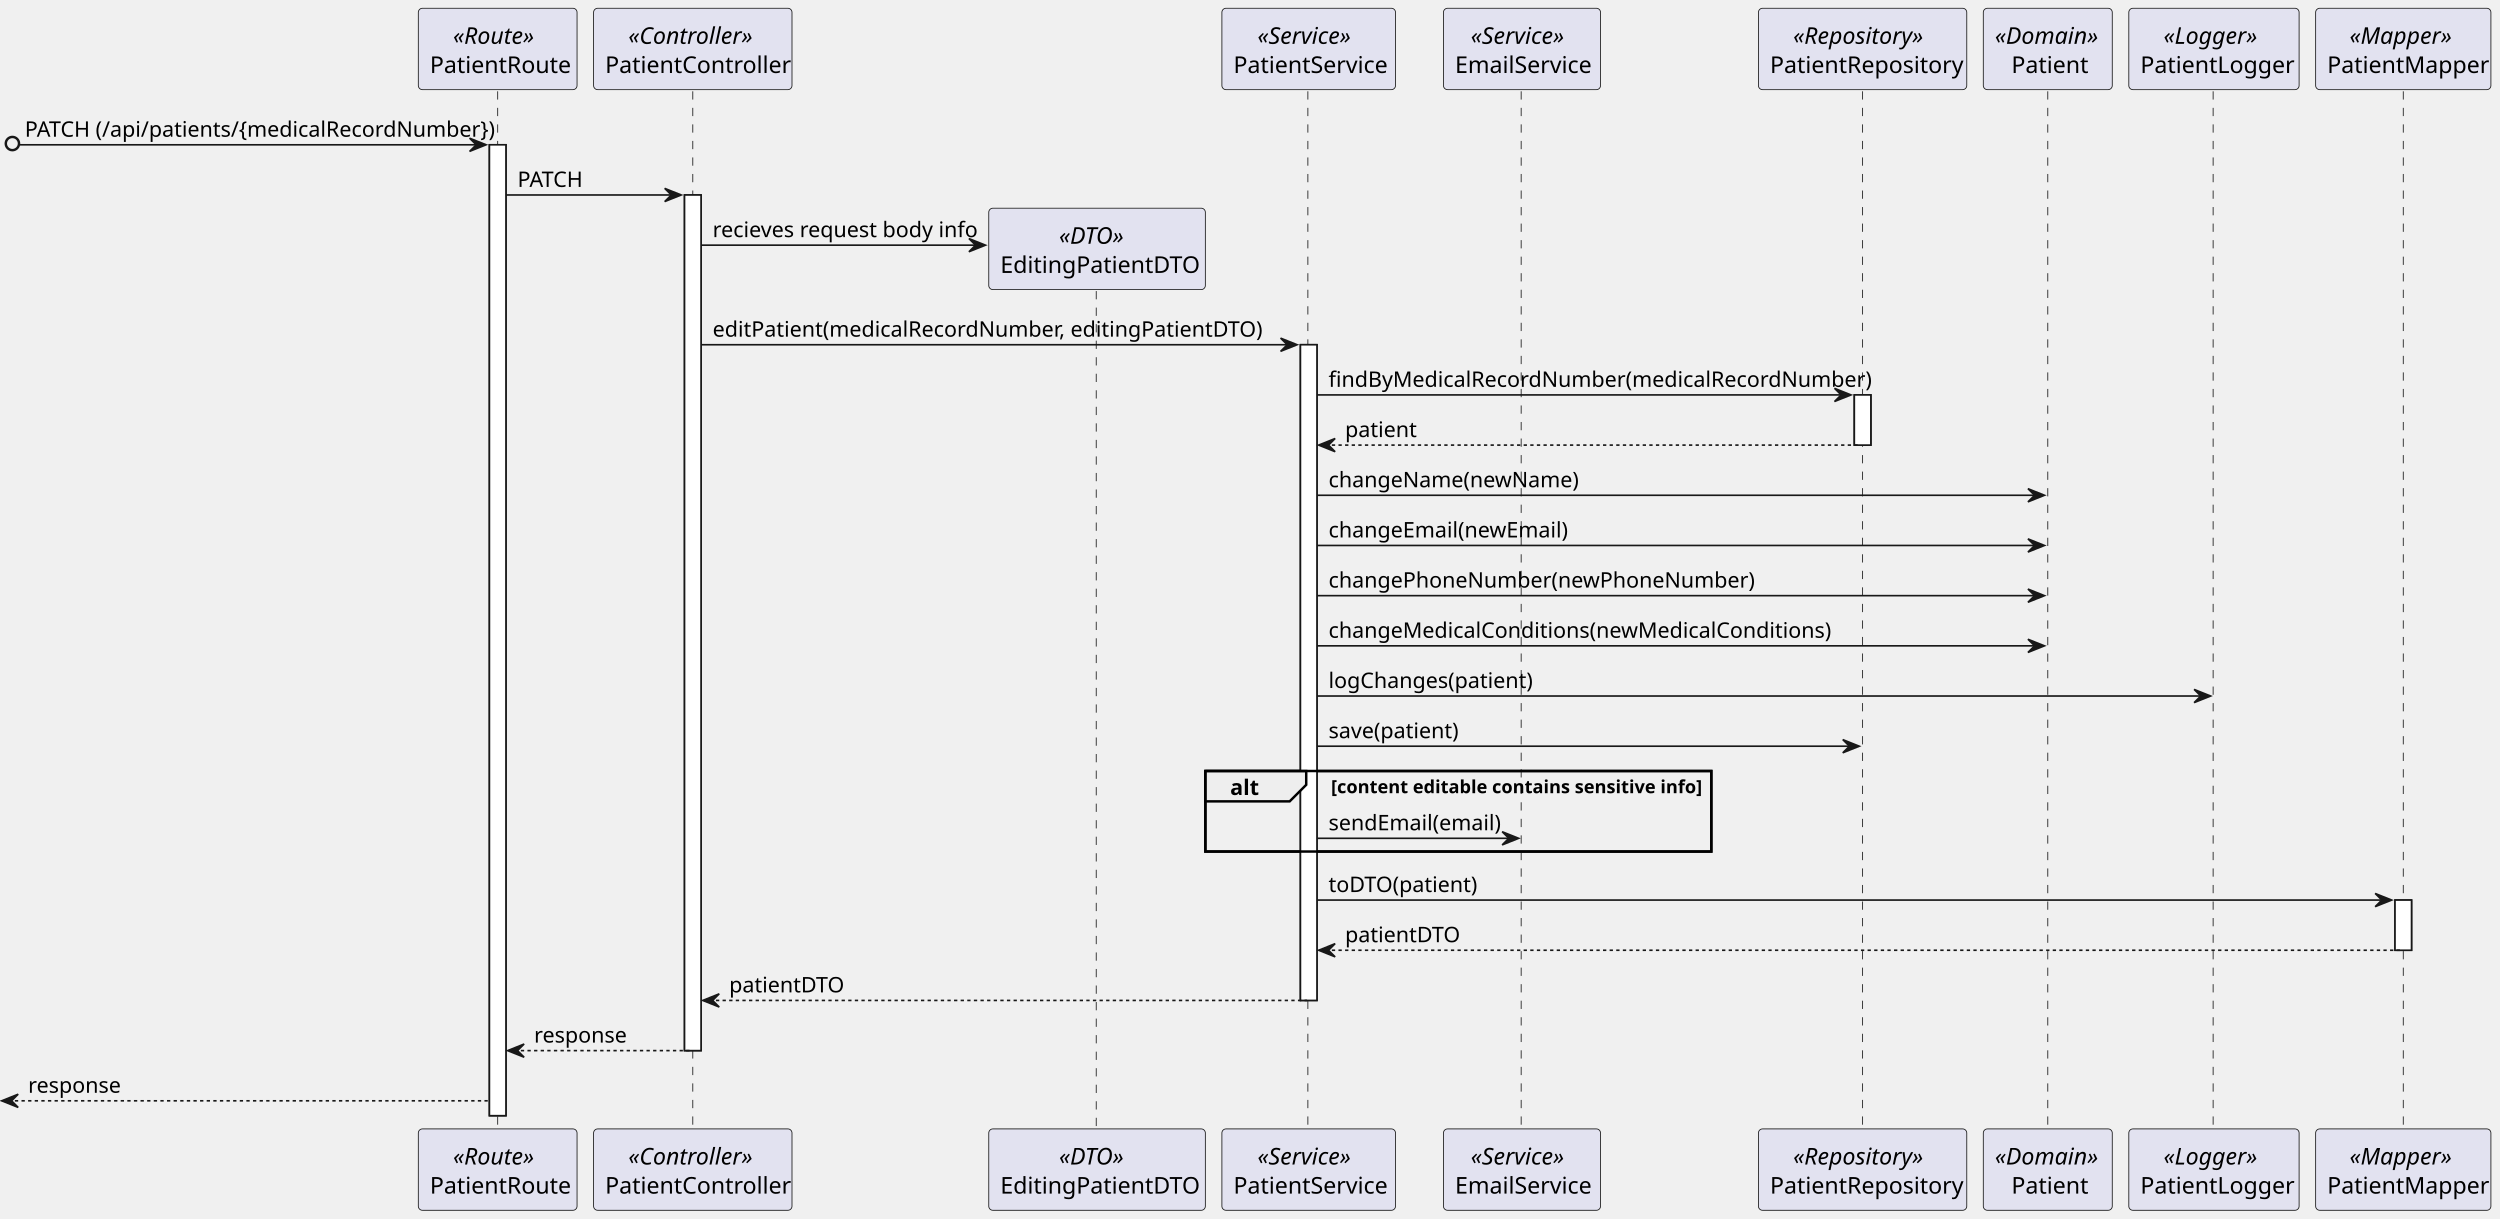
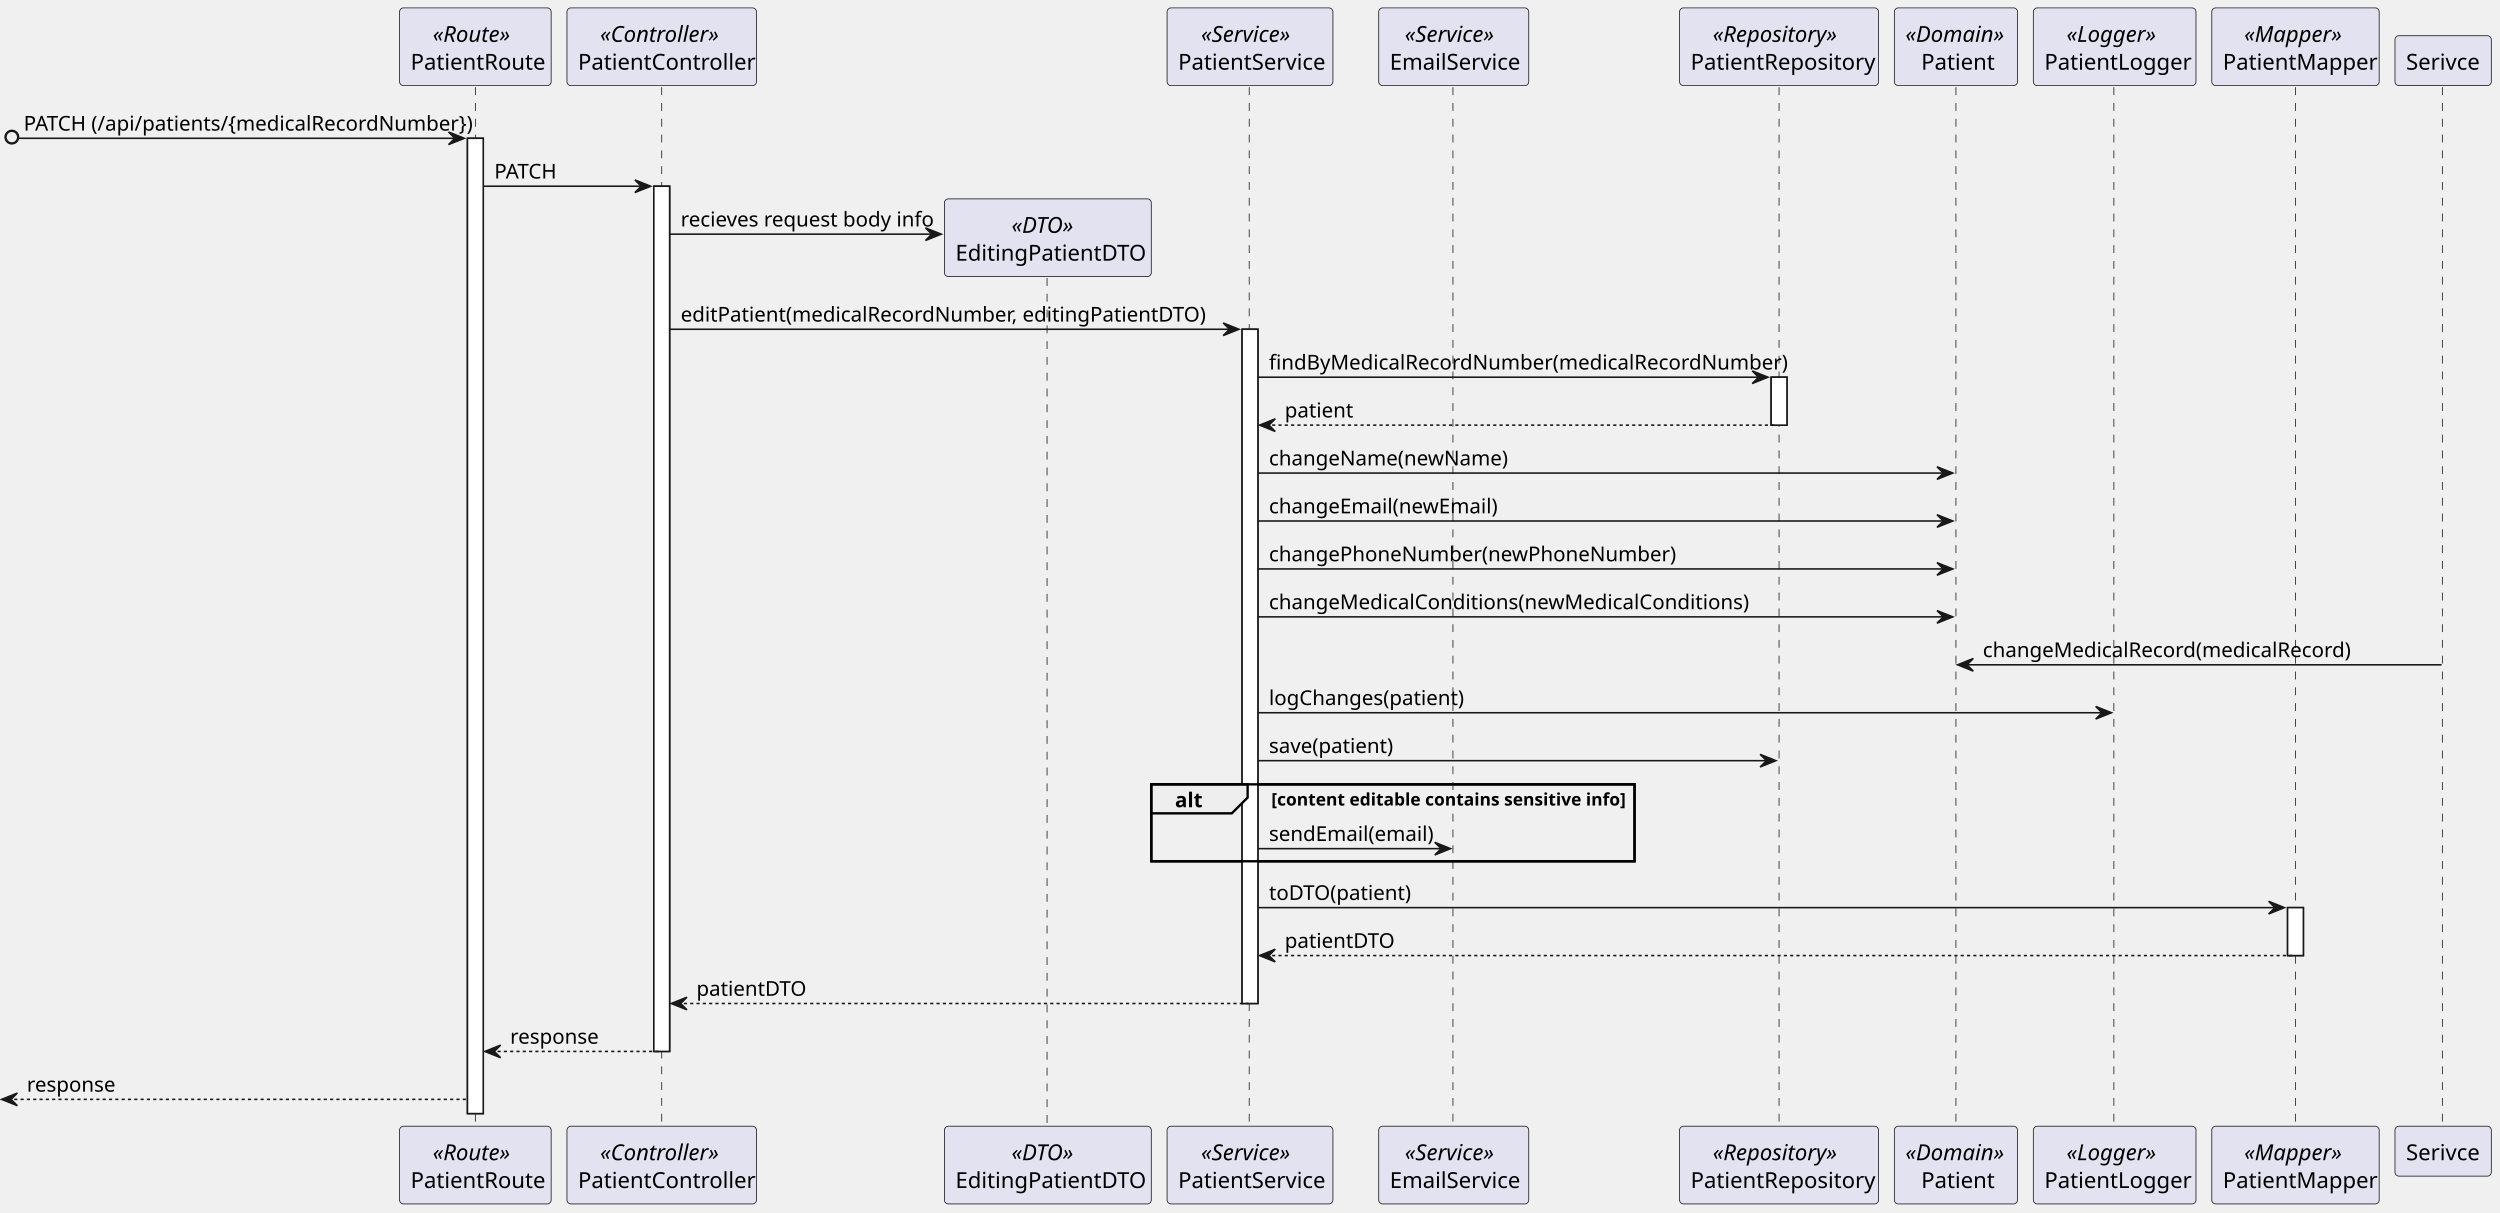
- <svg xmlns="http://www.w3.org/2000/svg" contentStyleType="text/css" height="737px" preserveAspectRatio="none" style="width:1512px;height:737px;background:#FFFFFF;" version="1.1" viewBox="0 0 1512 737" width="1512px" zoomAndPan="magnify">
+ <svg xmlns="http://www.w3.org/2000/svg" contentStyleType="text/css" height="768px" preserveAspectRatio="none" style="width:1583px;height:768px;background:#FFFFFF;" version="1.1" viewBox="0 0 1583 768" width="1583px" zoomAndPan="magnify">
  <defs />
  <g>
-     <rect fill="#FFFFFF" height="587.195" style="stroke:#181818;stroke-width:1.0;" width="10" x="296" y="87.57" />
-     <rect fill="#FFFFFF" height="517.492" style="stroke:#181818;stroke-width:1.0;" width="10" x="414" y="117.922" />
-     <rect fill="#FFFFFF" height="396.57" style="stroke:#181818;stroke-width:1.0;" width="10" x="786.5" y="208.492" />
+     <rect fill="#FFFFFF" height="617.547" style="stroke:#181818;stroke-width:1.0;" width="10" x="296" y="87.57" />
+     <rect fill="#FFFFFF" height="547.844" style="stroke:#181818;stroke-width:1.0;" width="10" x="414" y="117.922" />
+     <rect fill="#FFFFFF" height="426.922" style="stroke:#181818;stroke-width:1.0;" width="10" x="786.5" y="208.492" />
    <rect fill="#FFFFFF" height="30.352" style="stroke:#181818;stroke-width:1.0;" width="10" x="1121.5" y="238.844" />
-     <rect fill="#FFFFFF" height="30.352" style="stroke:#181818;stroke-width:1.0;" width="10" x="1448.5" y="544.359" />
-     <rect fill="none" height="48.703" style="stroke:#000000;stroke-width:1.5;" width="306" x="729" y="466.305" />
-     <line style="stroke:#181818;stroke-width:0.5;stroke-dasharray:5.0,5.0;" x1="301" x2="301" y1="55.219" y2="683.766" />
-     <line style="stroke:#181818;stroke-width:0.5;stroke-dasharray:5.0,5.0;" x1="419" x2="419" y1="55.219" y2="683.766" />
-     <line style="stroke:#181818;stroke-width:0.5;stroke-dasharray:5.0,5.0;" x1="663" x2="663" y1="166.031" y2="683.766" />
-     <line style="stroke:#181818;stroke-width:0.5;stroke-dasharray:5.0,5.0;" x1="791" x2="791" y1="55.219" y2="683.766" />
-     <line style="stroke:#181818;stroke-width:0.5;stroke-dasharray:5.0,5.0;" x1="920" x2="920" y1="55.219" y2="683.766" />
-     <line style="stroke:#181818;stroke-width:0.5;stroke-dasharray:5.0,5.0;" x1="1126.5" x2="1126.5" y1="55.219" y2="683.766" />
-     <line style="stroke:#181818;stroke-width:0.5;stroke-dasharray:5.0,5.0;" x1="1238.5" x2="1238.5" y1="55.219" y2="683.766" />
-     <line style="stroke:#181818;stroke-width:0.5;stroke-dasharray:5.0,5.0;" x1="1338.5" x2="1338.5" y1="55.219" y2="683.766" />
-     <line style="stroke:#181818;stroke-width:0.5;stroke-dasharray:5.0,5.0;" x1="1453.5" x2="1453.5" y1="55.219" y2="683.766" />
+     <rect fill="#FFFFFF" height="30.352" style="stroke:#181818;stroke-width:1.0;" width="10" x="1448.5" y="574.711" />
+     <rect fill="none" height="48.703" style="stroke:#000000;stroke-width:1.5;" width="306" x="729" y="496.656" />
+     <line style="stroke:#181818;stroke-width:0.5;stroke-dasharray:5.0,5.0;" x1="301" x2="301" y1="55.219" y2="714.117" />
+     <line style="stroke:#181818;stroke-width:0.5;stroke-dasharray:5.0,5.0;" x1="419" x2="419" y1="55.219" y2="714.117" />
+     <line style="stroke:#181818;stroke-width:0.5;stroke-dasharray:5.0,5.0;" x1="663" x2="663" y1="166.031" y2="714.117" />
+     <line style="stroke:#181818;stroke-width:0.5;stroke-dasharray:5.0,5.0;" x1="791" x2="791" y1="55.219" y2="714.117" />
+     <line style="stroke:#181818;stroke-width:0.5;stroke-dasharray:5.0,5.0;" x1="920" x2="920" y1="55.219" y2="714.117" />
+     <line style="stroke:#181818;stroke-width:0.5;stroke-dasharray:5.0,5.0;" x1="1126.5" x2="1126.5" y1="55.219" y2="714.117" />
+     <line style="stroke:#181818;stroke-width:0.5;stroke-dasharray:5.0,5.0;" x1="1238.5" x2="1238.5" y1="55.219" y2="714.117" />
+     <line style="stroke:#181818;stroke-width:0.5;stroke-dasharray:5.0,5.0;" x1="1338.5" x2="1338.5" y1="55.219" y2="714.117" />
+     <line style="stroke:#181818;stroke-width:0.5;stroke-dasharray:5.0,5.0;" x1="1453.5" x2="1453.5" y1="55.219" y2="714.117" />
+     <line style="stroke:#181818;stroke-width:0.5;stroke-dasharray:5.0,5.0;" x1="1546.5" x2="1546.5" y1="55.219" y2="714.117" />
    <rect fill="#E2E2F0" height="49.219" rx="2.5" ry="2.5" style="stroke:#181818;stroke-width:0.5;" width="96" x="253" y="5" />
    <text fill="#000000" font-family="sans-serif" font-size="14" font-style="italic" lengthAdjust="spacing" textLength="54" x="274" y="26.533">«Route»</text>
    <text fill="#000000" font-family="sans-serif" font-size="14" lengthAdjust="spacing" textLength="82" x="260" y="44.143">PatientRoute</text>
-     <rect fill="#E2E2F0" height="49.219" rx="2.5" ry="2.5" style="stroke:#181818;stroke-width:0.5;" width="96" x="253" y="682.766" />
-     <text fill="#000000" font-family="sans-serif" font-size="14" font-style="italic" lengthAdjust="spacing" textLength="54" x="274" y="704.299">«Route»</text>
-     <text fill="#000000" font-family="sans-serif" font-size="14" lengthAdjust="spacing" textLength="82" x="260" y="721.908">PatientRoute</text>
+     <rect fill="#E2E2F0" height="49.219" rx="2.5" ry="2.5" style="stroke:#181818;stroke-width:0.5;" width="96" x="253" y="713.117" />
+     <text fill="#000000" font-family="sans-serif" font-size="14" font-style="italic" lengthAdjust="spacing" textLength="54" x="274" y="734.65">«Route»</text>
+     <text fill="#000000" font-family="sans-serif" font-size="14" lengthAdjust="spacing" textLength="82" x="260" y="752.26">PatientRoute</text>
    <rect fill="#E2E2F0" height="49.219" rx="2.5" ry="2.5" style="stroke:#181818;stroke-width:0.5;" width="120" x="359" y="5" />
    <text fill="#000000" font-family="sans-serif" font-size="14" font-style="italic" lengthAdjust="spacing" textLength="78" x="380" y="26.533">«Controller»</text>
    <text fill="#000000" font-family="sans-serif" font-size="14" lengthAdjust="spacing" textLength="106" x="366" y="44.143">PatientController</text>
-     <rect fill="#E2E2F0" height="49.219" rx="2.5" ry="2.5" style="stroke:#181818;stroke-width:0.5;" width="120" x="359" y="682.766" />
-     <text fill="#000000" font-family="sans-serif" font-size="14" font-style="italic" lengthAdjust="spacing" textLength="78" x="380" y="704.299">«Controller»</text>
-     <text fill="#000000" font-family="sans-serif" font-size="14" lengthAdjust="spacing" textLength="106" x="366" y="721.908">PatientController</text>
-     <rect fill="#E2E2F0" height="49.219" rx="2.5" ry="2.5" style="stroke:#181818;stroke-width:0.5;" width="131" x="598" y="682.766" />
-     <text fill="#000000" font-family="sans-serif" font-size="14" font-style="italic" lengthAdjust="spacing" textLength="46" x="640.5" y="704.299">«DTO»</text>
-     <text fill="#000000" font-family="sans-serif" font-size="14" lengthAdjust="spacing" textLength="117" x="605" y="721.908">EditingPatientDTO</text>
+     <rect fill="#E2E2F0" height="49.219" rx="2.5" ry="2.5" style="stroke:#181818;stroke-width:0.5;" width="120" x="359" y="713.117" />
+     <text fill="#000000" font-family="sans-serif" font-size="14" font-style="italic" lengthAdjust="spacing" textLength="78" x="380" y="734.65">«Controller»</text>
+     <text fill="#000000" font-family="sans-serif" font-size="14" lengthAdjust="spacing" textLength="106" x="366" y="752.26">PatientController</text>
+     <rect fill="#E2E2F0" height="49.219" rx="2.5" ry="2.5" style="stroke:#181818;stroke-width:0.5;" width="131" x="598" y="713.117" />
+     <text fill="#000000" font-family="sans-serif" font-size="14" font-style="italic" lengthAdjust="spacing" textLength="46" x="640.5" y="734.65">«DTO»</text>
+     <text fill="#000000" font-family="sans-serif" font-size="14" lengthAdjust="spacing" textLength="117" x="605" y="752.26">EditingPatientDTO</text>
    <rect fill="#E2E2F0" height="49.219" rx="2.5" ry="2.5" style="stroke:#181818;stroke-width:0.5;" width="105" x="739" y="5" />
    <text fill="#000000" font-family="sans-serif" font-size="14" font-style="italic" lengthAdjust="spacing" textLength="62" x="760.5" y="26.533">«Service»</text>
    <text fill="#000000" font-family="sans-serif" font-size="14" lengthAdjust="spacing" textLength="91" x="746" y="44.143">PatientService</text>
-     <rect fill="#E2E2F0" height="49.219" rx="2.5" ry="2.5" style="stroke:#181818;stroke-width:0.5;" width="105" x="739" y="682.766" />
-     <text fill="#000000" font-family="sans-serif" font-size="14" font-style="italic" lengthAdjust="spacing" textLength="62" x="760.5" y="704.299">«Service»</text>
-     <text fill="#000000" font-family="sans-serif" font-size="14" lengthAdjust="spacing" textLength="91" x="746" y="721.908">PatientService</text>
+     <rect fill="#E2E2F0" height="49.219" rx="2.5" ry="2.5" style="stroke:#181818;stroke-width:0.5;" width="105" x="739" y="713.117" />
+     <text fill="#000000" font-family="sans-serif" font-size="14" font-style="italic" lengthAdjust="spacing" textLength="62" x="760.5" y="734.65">«Service»</text>
+     <text fill="#000000" font-family="sans-serif" font-size="14" lengthAdjust="spacing" textLength="91" x="746" y="752.26">PatientService</text>
    <rect fill="#E2E2F0" height="49.219" rx="2.5" ry="2.5" style="stroke:#181818;stroke-width:0.5;" width="95" x="873" y="5" />
    <text fill="#000000" font-family="sans-serif" font-size="14" font-style="italic" lengthAdjust="spacing" textLength="62" x="889.5" y="26.533">«Service»</text>
    <text fill="#000000" font-family="sans-serif" font-size="14" lengthAdjust="spacing" textLength="81" x="880" y="44.143">EmailService</text>
-     <rect fill="#E2E2F0" height="49.219" rx="2.5" ry="2.5" style="stroke:#181818;stroke-width:0.5;" width="95" x="873" y="682.766" />
-     <text fill="#000000" font-family="sans-serif" font-size="14" font-style="italic" lengthAdjust="spacing" textLength="62" x="889.5" y="704.299">«Service»</text>
-     <text fill="#000000" font-family="sans-serif" font-size="14" lengthAdjust="spacing" textLength="81" x="880" y="721.908">EmailService</text>
+     <rect fill="#E2E2F0" height="49.219" rx="2.5" ry="2.5" style="stroke:#181818;stroke-width:0.5;" width="95" x="873" y="713.117" />
+     <text fill="#000000" font-family="sans-serif" font-size="14" font-style="italic" lengthAdjust="spacing" textLength="62" x="889.5" y="734.65">«Service»</text>
+     <text fill="#000000" font-family="sans-serif" font-size="14" lengthAdjust="spacing" textLength="81" x="880" y="752.26">EmailService</text>
    <rect fill="#E2E2F0" height="49.219" rx="2.5" ry="2.5" style="stroke:#181818;stroke-width:0.5;" width="126" x="1063.5" y="5" />
    <text fill="#000000" font-family="sans-serif" font-size="14" font-style="italic" lengthAdjust="spacing" textLength="84" x="1084.5" y="26.533">«Repository»</text>
    <text fill="#000000" font-family="sans-serif" font-size="14" lengthAdjust="spacing" textLength="112" x="1070.5" y="44.143">PatientRepository</text>
-     <rect fill="#E2E2F0" height="49.219" rx="2.5" ry="2.5" style="stroke:#181818;stroke-width:0.5;" width="126" x="1063.5" y="682.766" />
-     <text fill="#000000" font-family="sans-serif" font-size="14" font-style="italic" lengthAdjust="spacing" textLength="84" x="1084.5" y="704.299">«Repository»</text>
-     <text fill="#000000" font-family="sans-serif" font-size="14" lengthAdjust="spacing" textLength="112" x="1070.5" y="721.908">PatientRepository</text>
+     <rect fill="#E2E2F0" height="49.219" rx="2.5" ry="2.5" style="stroke:#181818;stroke-width:0.5;" width="126" x="1063.5" y="713.117" />
+     <text fill="#000000" font-family="sans-serif" font-size="14" font-style="italic" lengthAdjust="spacing" textLength="84" x="1084.5" y="734.65">«Repository»</text>
+     <text fill="#000000" font-family="sans-serif" font-size="14" lengthAdjust="spacing" textLength="112" x="1070.5" y="752.26">PatientRepository</text>
    <rect fill="#E2E2F0" height="49.219" rx="2.5" ry="2.5" style="stroke:#181818;stroke-width:0.5;" width="78" x="1199.5" y="5" />
    <text fill="#000000" font-family="sans-serif" font-size="14" font-style="italic" lengthAdjust="spacing" textLength="64" x="1206.5" y="26.533">«Domain»</text>
    <text fill="#000000" font-family="sans-serif" font-size="14" lengthAdjust="spacing" textLength="44" x="1216.5" y="44.143">Patient</text>
-     <rect fill="#E2E2F0" height="49.219" rx="2.5" ry="2.5" style="stroke:#181818;stroke-width:0.5;" width="78" x="1199.5" y="682.766" />
-     <text fill="#000000" font-family="sans-serif" font-size="14" font-style="italic" lengthAdjust="spacing" textLength="64" x="1206.5" y="704.299">«Domain»</text>
-     <text fill="#000000" font-family="sans-serif" font-size="14" lengthAdjust="spacing" textLength="44" x="1216.5" y="721.908">Patient</text>
+     <rect fill="#E2E2F0" height="49.219" rx="2.5" ry="2.5" style="stroke:#181818;stroke-width:0.5;" width="78" x="1199.5" y="713.117" />
+     <text fill="#000000" font-family="sans-serif" font-size="14" font-style="italic" lengthAdjust="spacing" textLength="64" x="1206.5" y="734.65">«Domain»</text>
+     <text fill="#000000" font-family="sans-serif" font-size="14" lengthAdjust="spacing" textLength="44" x="1216.5" y="752.26">Patient</text>
    <rect fill="#E2E2F0" height="49.219" rx="2.5" ry="2.5" style="stroke:#181818;stroke-width:0.5;" width="103" x="1287.5" y="5" />
    <text fill="#000000" font-family="sans-serif" font-size="14" font-style="italic" lengthAdjust="spacing" textLength="61" x="1308.5" y="26.533">«Logger»</text>
    <text fill="#000000" font-family="sans-serif" font-size="14" lengthAdjust="spacing" textLength="89" x="1294.5" y="44.143">PatientLogger</text>
-     <rect fill="#E2E2F0" height="49.219" rx="2.5" ry="2.5" style="stroke:#181818;stroke-width:0.5;" width="103" x="1287.5" y="682.766" />
-     <text fill="#000000" font-family="sans-serif" font-size="14" font-style="italic" lengthAdjust="spacing" textLength="61" x="1308.5" y="704.299">«Logger»</text>
-     <text fill="#000000" font-family="sans-serif" font-size="14" lengthAdjust="spacing" textLength="89" x="1294.5" y="721.908">PatientLogger</text>
+     <rect fill="#E2E2F0" height="49.219" rx="2.5" ry="2.5" style="stroke:#181818;stroke-width:0.5;" width="103" x="1287.5" y="713.117" />
+     <text fill="#000000" font-family="sans-serif" font-size="14" font-style="italic" lengthAdjust="spacing" textLength="61" x="1308.5" y="734.65">«Logger»</text>
+     <text fill="#000000" font-family="sans-serif" font-size="14" lengthAdjust="spacing" textLength="89" x="1294.5" y="752.26">PatientLogger</text>
    <rect fill="#E2E2F0" height="49.219" rx="2.5" ry="2.5" style="stroke:#181818;stroke-width:0.5;" width="106" x="1400.5" y="5" />
    <text fill="#000000" font-family="sans-serif" font-size="14" font-style="italic" lengthAdjust="spacing" textLength="65" x="1421" y="26.533">«Mapper»</text>
    <text fill="#000000" font-family="sans-serif" font-size="14" lengthAdjust="spacing" textLength="92" x="1407.5" y="44.143">PatientMapper</text>
-     <rect fill="#E2E2F0" height="49.219" rx="2.5" ry="2.5" style="stroke:#181818;stroke-width:0.5;" width="106" x="1400.5" y="682.766" />
-     <text fill="#000000" font-family="sans-serif" font-size="14" font-style="italic" lengthAdjust="spacing" textLength="65" x="1421" y="704.299">«Mapper»</text>
-     <text fill="#000000" font-family="sans-serif" font-size="14" lengthAdjust="spacing" textLength="92" x="1407.5" y="721.908">PatientMapper</text>
-     <rect fill="#FFFFFF" height="587.195" style="stroke:#181818;stroke-width:1.0;" width="10" x="296" y="87.57" />
-     <rect fill="#FFFFFF" height="517.492" style="stroke:#181818;stroke-width:1.0;" width="10" x="414" y="117.922" />
-     <rect fill="#FFFFFF" height="396.57" style="stroke:#181818;stroke-width:1.0;" width="10" x="786.5" y="208.492" />
+     <rect fill="#E2E2F0" height="49.219" rx="2.5" ry="2.5" style="stroke:#181818;stroke-width:0.5;" width="106" x="1400.5" y="713.117" />
+     <text fill="#000000" font-family="sans-serif" font-size="14" font-style="italic" lengthAdjust="spacing" textLength="65" x="1421" y="734.65">«Mapper»</text>
+     <text fill="#000000" font-family="sans-serif" font-size="14" lengthAdjust="spacing" textLength="92" x="1407.5" y="752.26">PatientMapper</text>
+     <rect fill="#E2E2F0" height="31.609" rx="2.5" ry="2.5" style="stroke:#181818;stroke-width:0.5;" width="61" x="1516.5" y="22.609" />
+     <text fill="#000000" font-family="sans-serif" font-size="14" lengthAdjust="spacing" textLength="47" x="1523.5" y="44.143">Serivce</text>
+     <rect fill="#E2E2F0" height="31.609" rx="2.5" ry="2.5" style="stroke:#181818;stroke-width:0.5;" width="61" x="1516.5" y="713.117" />
+     <text fill="#000000" font-family="sans-serif" font-size="14" lengthAdjust="spacing" textLength="47" x="1523.5" y="734.65">Serivce</text>
+     <rect fill="#FFFFFF" height="617.547" style="stroke:#181818;stroke-width:1.0;" width="10" x="296" y="87.57" />
+     <rect fill="#FFFFFF" height="547.844" style="stroke:#181818;stroke-width:1.0;" width="10" x="414" y="117.922" />
+     <rect fill="#FFFFFF" height="426.922" style="stroke:#181818;stroke-width:1.0;" width="10" x="786.5" y="208.492" />
    <rect fill="#FFFFFF" height="30.352" style="stroke:#181818;stroke-width:1.0;" width="10" x="1121.5" y="238.844" />
-     <rect fill="#FFFFFF" height="30.352" style="stroke:#181818;stroke-width:1.0;" width="10" x="1448.5" y="544.359" />
+     <rect fill="#FFFFFF" height="30.352" style="stroke:#181818;stroke-width:1.0;" width="10" x="1448.5" y="574.711" />
    <ellipse cx="7.5" cy="86.82" fill="none" rx="4" ry="4" style="stroke:#181818;stroke-width:1.5;" />
    <polygon fill="#181818" points="284,83.57,294,87.57,284,91.57,288,87.57" style="stroke:#181818;stroke-width:1.0;" />
    <line style="stroke:#181818;stroke-width:1.0;" x1="12" x2="290" y1="87.57" y2="87.57" />
    <text fill="#000000" font-family="sans-serif" font-size="13" lengthAdjust="spacing" textLength="269" x="15" y="82.714">PATCH (/api/patients/{medicalRecordNumber})</text>
    <polygon fill="#181818" points="402,113.922,412,117.922,402,121.922,406,117.922" style="stroke:#181818;stroke-width:1.0;" />
    <line style="stroke:#181818;stroke-width:1.0;" x1="306" x2="408" y1="117.922" y2="117.922" />
    <text fill="#000000" font-family="sans-serif" font-size="13" lengthAdjust="spacing" textLength="43" x="313" y="113.065">PATCH</text>
    <polygon fill="#181818" points="586,144.273,596,148.273,586,152.273,590,148.273" style="stroke:#181818;stroke-width:1.0;" />
    <line style="stroke:#181818;stroke-width:1.0;" x1="424" x2="592" y1="148.273" y2="148.273" />
    <text fill="#000000" font-family="sans-serif" font-size="13" lengthAdjust="spacing" textLength="150" x="431" y="143.417">recieves request body info</text>
    <rect fill="#E2E2F0" height="49.219" rx="2.5" ry="2.5" style="stroke:#181818;stroke-width:0.5;" width="131" x="598" y="125.922" />
    <text fill="#000000" font-family="sans-serif" font-size="14" font-style="italic" lengthAdjust="spacing" textLength="46" x="640.5" y="147.455">«DTO»</text>
    <text fill="#000000" font-family="sans-serif" font-size="14" lengthAdjust="spacing" textLength="117" x="605" y="165.065">EditingPatientDTO</text>
    <polygon fill="#181818" points="774.5,204.492,784.5,208.492,774.5,212.492,778.5,208.492" style="stroke:#181818;stroke-width:1.0;" />
    <line style="stroke:#181818;stroke-width:1.0;" x1="424" x2="780.5" y1="208.492" y2="208.492" />
    <text fill="#000000" font-family="sans-serif" font-size="13" lengthAdjust="spacing" textLength="314" x="431" y="203.636">editPatient(medicalRecordNumber, editingPatientDTO)</text>
    <polygon fill="#181818" points="1109.5,234.844,1119.5,238.844,1109.5,242.844,1113.5,238.844" style="stroke:#181818;stroke-width:1.0;" />
    <line style="stroke:#181818;stroke-width:1.0;" x1="796.5" x2="1115.5" y1="238.844" y2="238.844" />
    <text fill="#000000" font-family="sans-serif" font-size="13" lengthAdjust="spacing" textLength="306" x="803.5" y="233.987">findByMedicalRecordNumber(medicalRecordNumber)</text>
    <polygon fill="#181818" points="807.5,265.195,797.5,269.195,807.5,273.195,803.5,269.195" style="stroke:#181818;stroke-width:1.0;" />
    <line style="stroke:#181818;stroke-width:1.0;stroke-dasharray:2.0,2.0;" x1="801.5" x2="1125.5" y1="269.195" y2="269.195" />
    <text fill="#000000" font-family="sans-serif" font-size="13" lengthAdjust="spacing" textLength="39" x="813.5" y="264.339">patient</text>
    <polygon fill="#181818" points="1226.5,295.547,1236.5,299.547,1226.5,303.547,1230.5,299.547" style="stroke:#181818;stroke-width:1.0;" />
    <line style="stroke:#181818;stroke-width:1.0;" x1="796.5" x2="1232.5" y1="299.547" y2="299.547" />
    <text fill="#000000" font-family="sans-serif" font-size="13" lengthAdjust="spacing" textLength="141" x="803.5" y="294.69">changeName(newName)</text>
    <polygon fill="#181818" points="1226.5,325.898,1236.5,329.898,1226.5,333.898,1230.5,329.898" style="stroke:#181818;stroke-width:1.0;" />
    <line style="stroke:#181818;stroke-width:1.0;" x1="796.5" x2="1232.5" y1="329.898" y2="329.898" />
    <text fill="#000000" font-family="sans-serif" font-size="13" lengthAdjust="spacing" textLength="139" x="803.5" y="325.042">changeEmail(newEmail)</text>
    <polygon fill="#181818" points="1226.5,356.25,1236.5,360.25,1226.5,364.25,1230.5,360.25" style="stroke:#181818;stroke-width:1.0;" />
    <line style="stroke:#181818;stroke-width:1.0;" x1="796.5" x2="1232.5" y1="360.25" y2="360.25" />
    <text fill="#000000" font-family="sans-serif" font-size="13" lengthAdjust="spacing" textLength="237" x="803.5" y="355.394">changePhoneNumber(newPhoneNumber)</text>
    <polygon fill="#181818" points="1226.5,386.602,1236.5,390.602,1226.5,394.602,1230.5,390.602" style="stroke:#181818;stroke-width:1.0;" />
    <line style="stroke:#181818;stroke-width:1.0;" x1="796.5" x2="1232.5" y1="390.602" y2="390.602" />
    <text fill="#000000" font-family="sans-serif" font-size="13" lengthAdjust="spacing" textLength="285" x="803.5" y="385.745">changeMedicalConditions(newMedicalConditions)</text>
-     <polygon fill="#181818" points="1327,416.953,1337,420.953,1327,424.953,1331,420.953" style="stroke:#181818;stroke-width:1.0;" />
-     <line style="stroke:#181818;stroke-width:1.0;" x1="796.5" x2="1333" y1="420.953" y2="420.953" />
-     <text fill="#000000" font-family="sans-serif" font-size="13" lengthAdjust="spacing" textLength="115" x="803.5" y="416.097">logChanges(patient)</text>
-     <polygon fill="#181818" points="1114.5,447.305,1124.5,451.305,1114.5,455.305,1118.5,451.305" style="stroke:#181818;stroke-width:1.0;" />
-     <line style="stroke:#181818;stroke-width:1.0;" x1="796.5" x2="1120.5" y1="451.305" y2="451.305" />
-     <text fill="#000000" font-family="sans-serif" font-size="13" lengthAdjust="spacing" textLength="73" x="803.5" y="446.448">save(patient)</text>
-     <path d="M729,466.305 L790,466.305 L790,474.656 L780,484.656 L729,484.656 L729,466.305 " fill="#EEEEEE" style="stroke:#000000;stroke-width:1.5;" />
-     <rect fill="none" height="48.703" style="stroke:#000000;stroke-width:1.5;" width="306" x="729" y="466.305" />
-     <text fill="#000000" font-family="sans-serif" font-size="13" font-weight="bold" lengthAdjust="spacing" textLength="16" x="744" y="480.8">alt</text>
-     <text fill="#000000" font-family="sans-serif" font-size="11" font-weight="bold" lengthAdjust="spacing" textLength="225" x="805" y="479.724">[content editable contains sensitive info]</text>
-     <polygon fill="#181818" points="908.5,503.008,918.5,507.008,908.5,511.008,912.5,507.008" style="stroke:#181818;stroke-width:1.0;" />
-     <line style="stroke:#181818;stroke-width:1.0;" x1="796.5" x2="914.5" y1="507.008" y2="507.008" />
-     <text fill="#000000" font-family="sans-serif" font-size="13" lengthAdjust="spacing" textLength="100" x="803.5" y="502.151">sendEmail(email)</text>
-     <polygon fill="#181818" points="1436.5,540.359,1446.5,544.359,1436.5,548.359,1440.5,544.359" style="stroke:#181818;stroke-width:1.0;" />
-     <line style="stroke:#181818;stroke-width:1.0;" x1="796.5" x2="1442.5" y1="544.359" y2="544.359" />
-     <text fill="#000000" font-family="sans-serif" font-size="13" lengthAdjust="spacing" textLength="84" x="803.5" y="539.503">toDTO(patient)</text>
-     <polygon fill="#181818" points="807.5,570.711,797.5,574.711,807.5,578.711,803.5,574.711" style="stroke:#181818;stroke-width:1.0;" />
-     <line style="stroke:#181818;stroke-width:1.0;stroke-dasharray:2.0,2.0;" x1="801.5" x2="1452.5" y1="574.711" y2="574.711" />
-     <text fill="#000000" font-family="sans-serif" font-size="13" lengthAdjust="spacing" textLength="65" x="813.5" y="569.855">patientDTO</text>
-     <polygon fill="#181818" points="435,601.062,425,605.062,435,609.062,431,605.062" style="stroke:#181818;stroke-width:1.0;" />
-     <line style="stroke:#181818;stroke-width:1.0;stroke-dasharray:2.0,2.0;" x1="429" x2="790.5" y1="605.062" y2="605.062" />
-     <text fill="#000000" font-family="sans-serif" font-size="13" lengthAdjust="spacing" textLength="65" x="441" y="600.206">patientDTO</text>
-     <polygon fill="#181818" points="317,631.414,307,635.414,317,639.414,313,635.414" style="stroke:#181818;stroke-width:1.0;" />
-     <line style="stroke:#181818;stroke-width:1.0;stroke-dasharray:2.0,2.0;" x1="311" x2="418" y1="635.414" y2="635.414" />
-     <text fill="#000000" font-family="sans-serif" font-size="13" lengthAdjust="spacing" textLength="53" x="323" y="630.558">response</text>
-     <polygon fill="#181818" points="11,661.766,1,665.766,11,669.766,7,665.766" style="stroke:#181818;stroke-width:1.0;" />
-     <line style="stroke:#181818;stroke-width:1.0;stroke-dasharray:2.0,2.0;" x1="5" x2="295" y1="665.766" y2="665.766" />
-     <text fill="#000000" font-family="sans-serif" font-size="13" lengthAdjust="spacing" textLength="53" x="17" y="660.909">response</text>
+     <polygon fill="#181818" points="1249.5,416.953,1239.5,420.953,1249.5,424.953,1245.5,420.953" style="stroke:#181818;stroke-width:1.0;" />
+     <line style="stroke:#181818;stroke-width:1.0;" x1="1243.5" x2="1546" y1="420.953" y2="420.953" />
+     <text fill="#000000" font-family="sans-serif" font-size="13" lengthAdjust="spacing" textLength="222" x="1255.5" y="416.097">changeMedicalRecord(medicalRecord)</text>
+     <polygon fill="#181818" points="1327,447.305,1337,451.305,1327,455.305,1331,451.305" style="stroke:#181818;stroke-width:1.0;" />
+     <line style="stroke:#181818;stroke-width:1.0;" x1="796.5" x2="1333" y1="451.305" y2="451.305" />
+     <text fill="#000000" font-family="sans-serif" font-size="13" lengthAdjust="spacing" textLength="115" x="803.5" y="446.448">logChanges(patient)</text>
+     <polygon fill="#181818" points="1114.5,477.656,1124.5,481.656,1114.5,485.656,1118.5,481.656" style="stroke:#181818;stroke-width:1.0;" />
+     <line style="stroke:#181818;stroke-width:1.0;" x1="796.5" x2="1120.5" y1="481.656" y2="481.656" />
+     <text fill="#000000" font-family="sans-serif" font-size="13" lengthAdjust="spacing" textLength="73" x="803.5" y="476.8">save(patient)</text>
+     <path d="M729,496.656 L790,496.656 L790,505.008 L780,515.008 L729,515.008 L729,496.656 " fill="#EEEEEE" style="stroke:#000000;stroke-width:1.5;" />
+     <rect fill="none" height="48.703" style="stroke:#000000;stroke-width:1.5;" width="306" x="729" y="496.656" />
+     <text fill="#000000" font-family="sans-serif" font-size="13" font-weight="bold" lengthAdjust="spacing" textLength="16" x="744" y="511.151">alt</text>
+     <text fill="#000000" font-family="sans-serif" font-size="11" font-weight="bold" lengthAdjust="spacing" textLength="225" x="805" y="510.075">[content editable contains sensitive info]</text>
+     <polygon fill="#181818" points="908.5,533.359,918.5,537.359,908.5,541.359,912.5,537.359" style="stroke:#181818;stroke-width:1.0;" />
+     <line style="stroke:#181818;stroke-width:1.0;" x1="796.5" x2="914.5" y1="537.359" y2="537.359" />
+     <text fill="#000000" font-family="sans-serif" font-size="13" lengthAdjust="spacing" textLength="100" x="803.5" y="532.503">sendEmail(email)</text>
+     <polygon fill="#181818" points="1436.5,570.711,1446.5,574.711,1436.5,578.711,1440.5,574.711" style="stroke:#181818;stroke-width:1.0;" />
+     <line style="stroke:#181818;stroke-width:1.0;" x1="796.5" x2="1442.5" y1="574.711" y2="574.711" />
+     <text fill="#000000" font-family="sans-serif" font-size="13" lengthAdjust="spacing" textLength="84" x="803.5" y="569.855">toDTO(patient)</text>
+     <polygon fill="#181818" points="807.5,601.062,797.5,605.062,807.5,609.062,803.5,605.062" style="stroke:#181818;stroke-width:1.0;" />
+     <line style="stroke:#181818;stroke-width:1.0;stroke-dasharray:2.0,2.0;" x1="801.5" x2="1452.5" y1="605.062" y2="605.062" />
+     <text fill="#000000" font-family="sans-serif" font-size="13" lengthAdjust="spacing" textLength="65" x="813.5" y="600.206">patientDTO</text>
+     <polygon fill="#181818" points="435,631.414,425,635.414,435,639.414,431,635.414" style="stroke:#181818;stroke-width:1.0;" />
+     <line style="stroke:#181818;stroke-width:1.0;stroke-dasharray:2.0,2.0;" x1="429" x2="790.5" y1="635.414" y2="635.414" />
+     <text fill="#000000" font-family="sans-serif" font-size="13" lengthAdjust="spacing" textLength="65" x="441" y="630.558">patientDTO</text>
+     <polygon fill="#181818" points="317,661.766,307,665.766,317,669.766,313,665.766" style="stroke:#181818;stroke-width:1.0;" />
+     <line style="stroke:#181818;stroke-width:1.0;stroke-dasharray:2.0,2.0;" x1="311" x2="418" y1="665.766" y2="665.766" />
+     <text fill="#000000" font-family="sans-serif" font-size="13" lengthAdjust="spacing" textLength="53" x="323" y="660.909">response</text>
+     <polygon fill="#181818" points="11,692.117,1,696.117,11,700.117,7,696.117" style="stroke:#181818;stroke-width:1.0;" />
+     <line style="stroke:#181818;stroke-width:1.0;stroke-dasharray:2.0,2.0;" x1="5" x2="295" y1="696.117" y2="696.117" />
+     <text fill="#000000" font-family="sans-serif" font-size="13" lengthAdjust="spacing" textLength="53" x="17" y="691.261">response</text>
  </g>
</svg>
